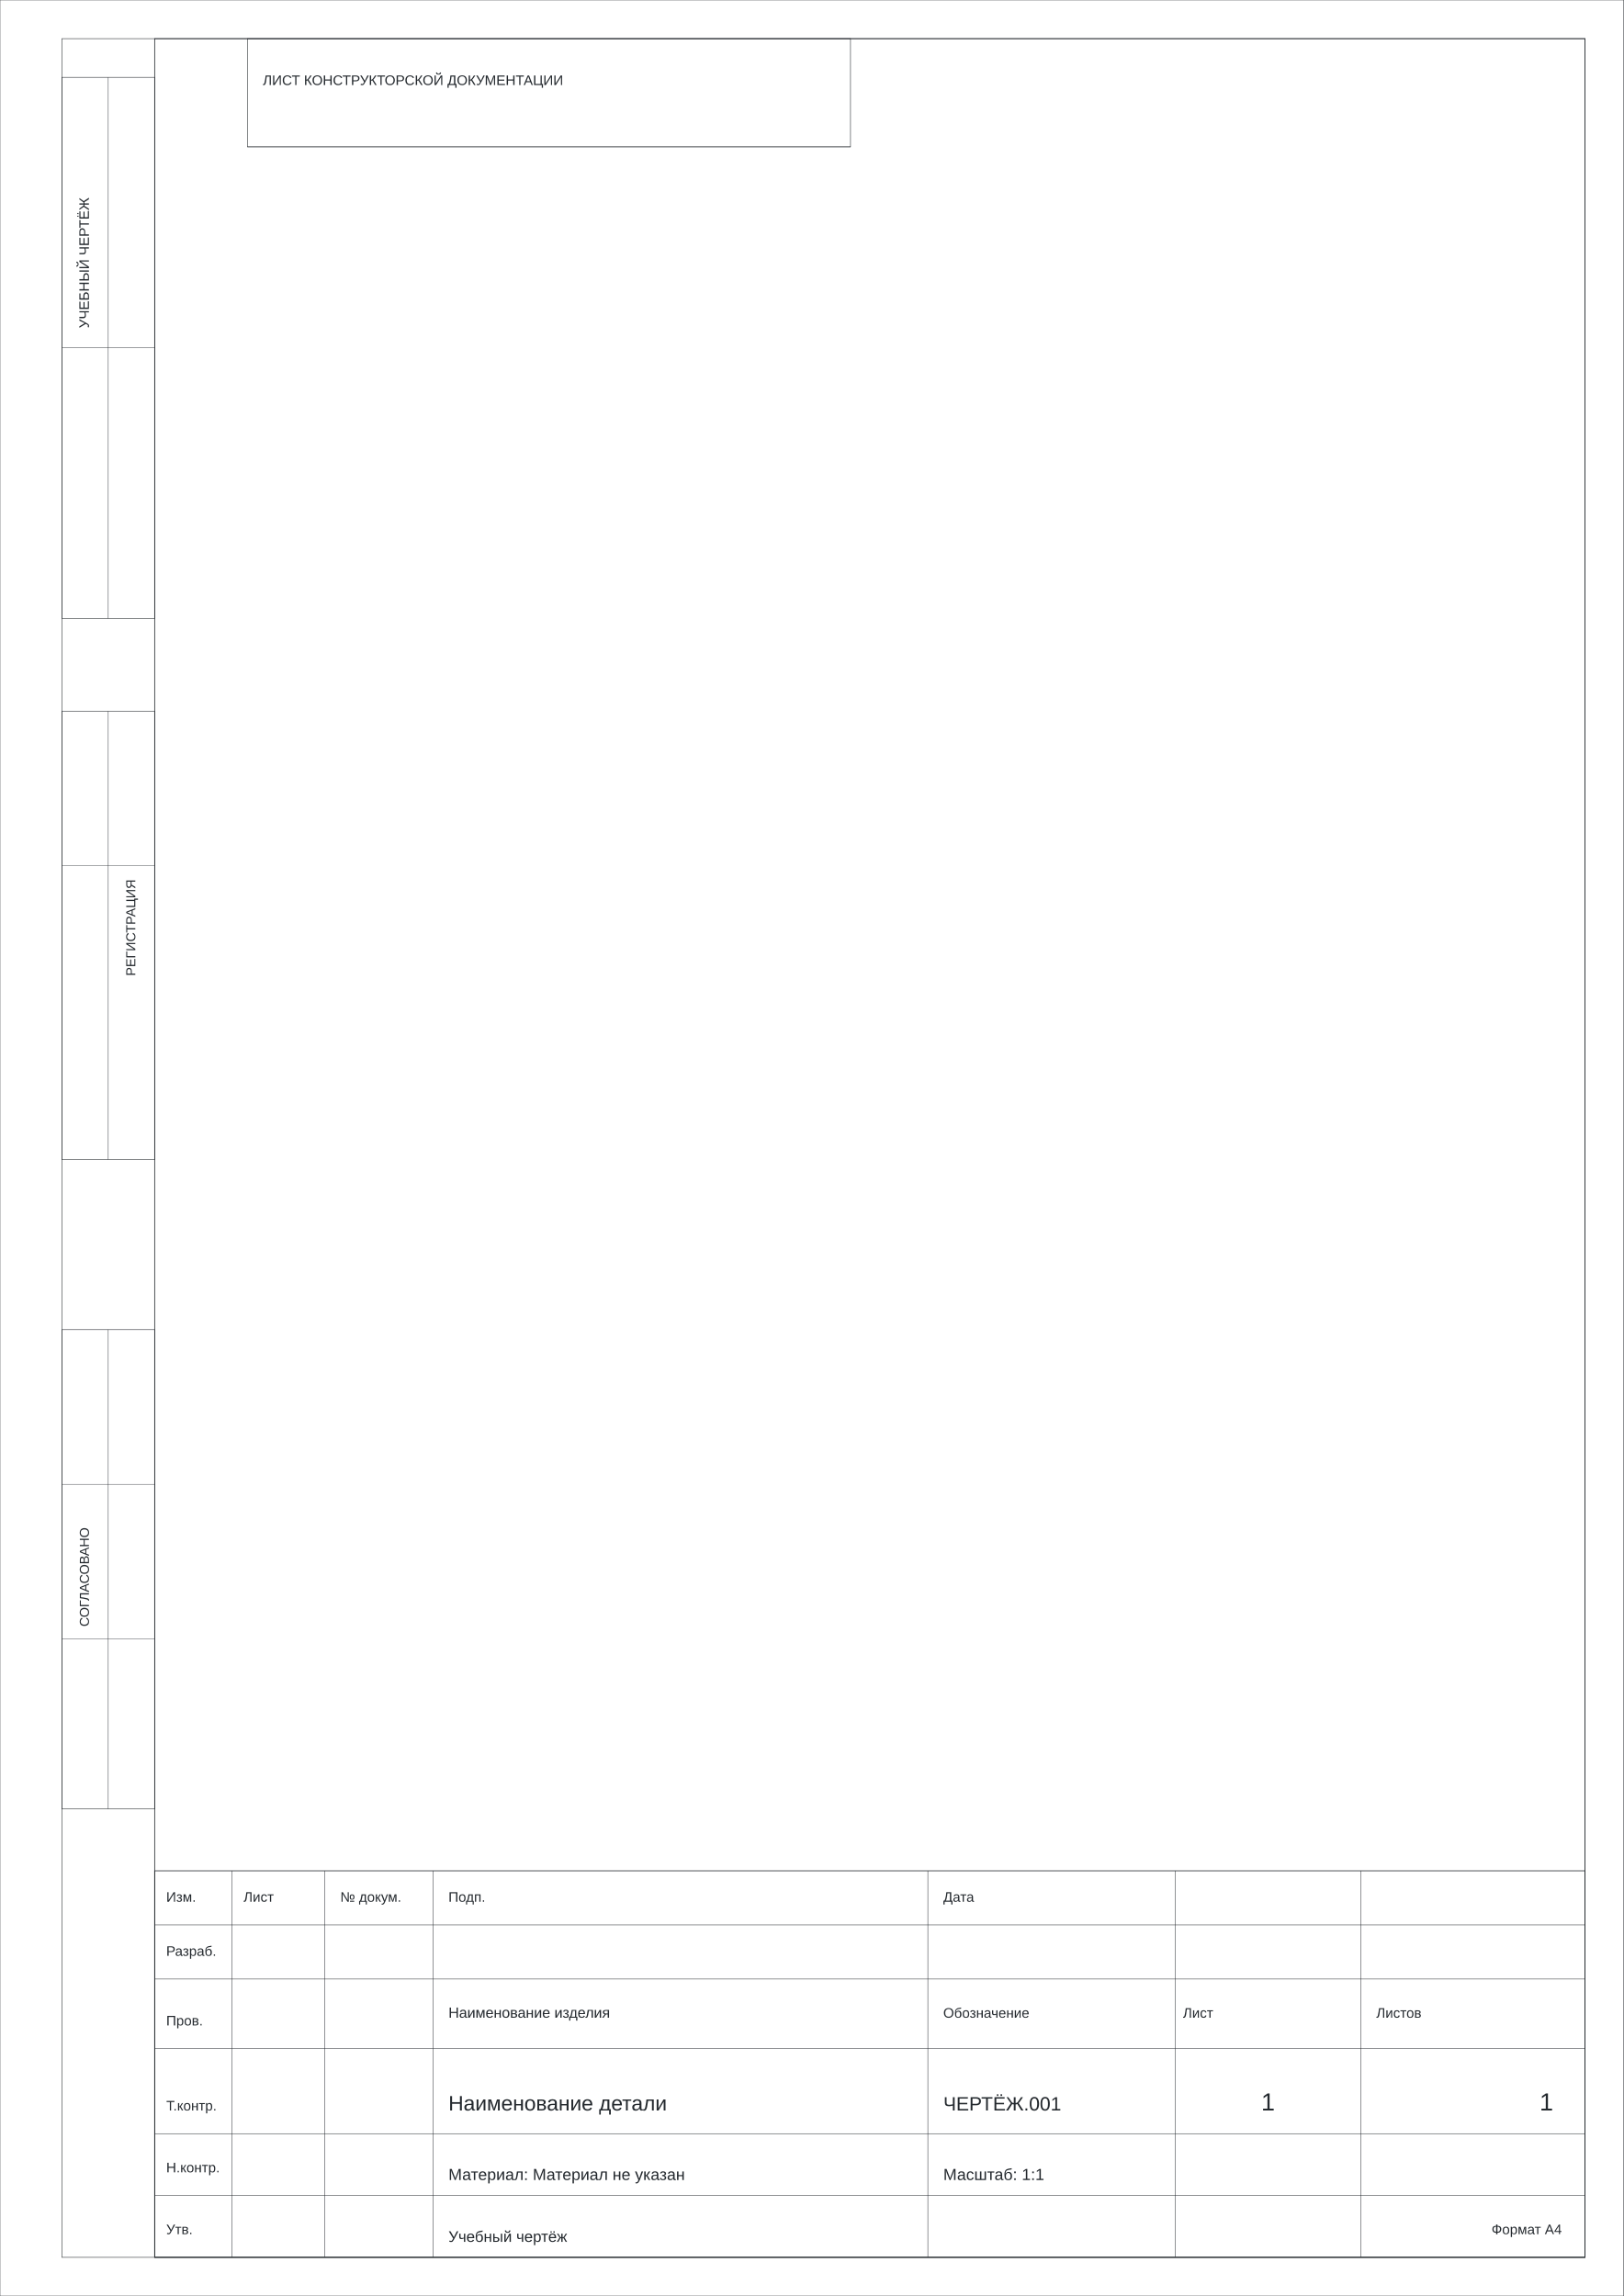
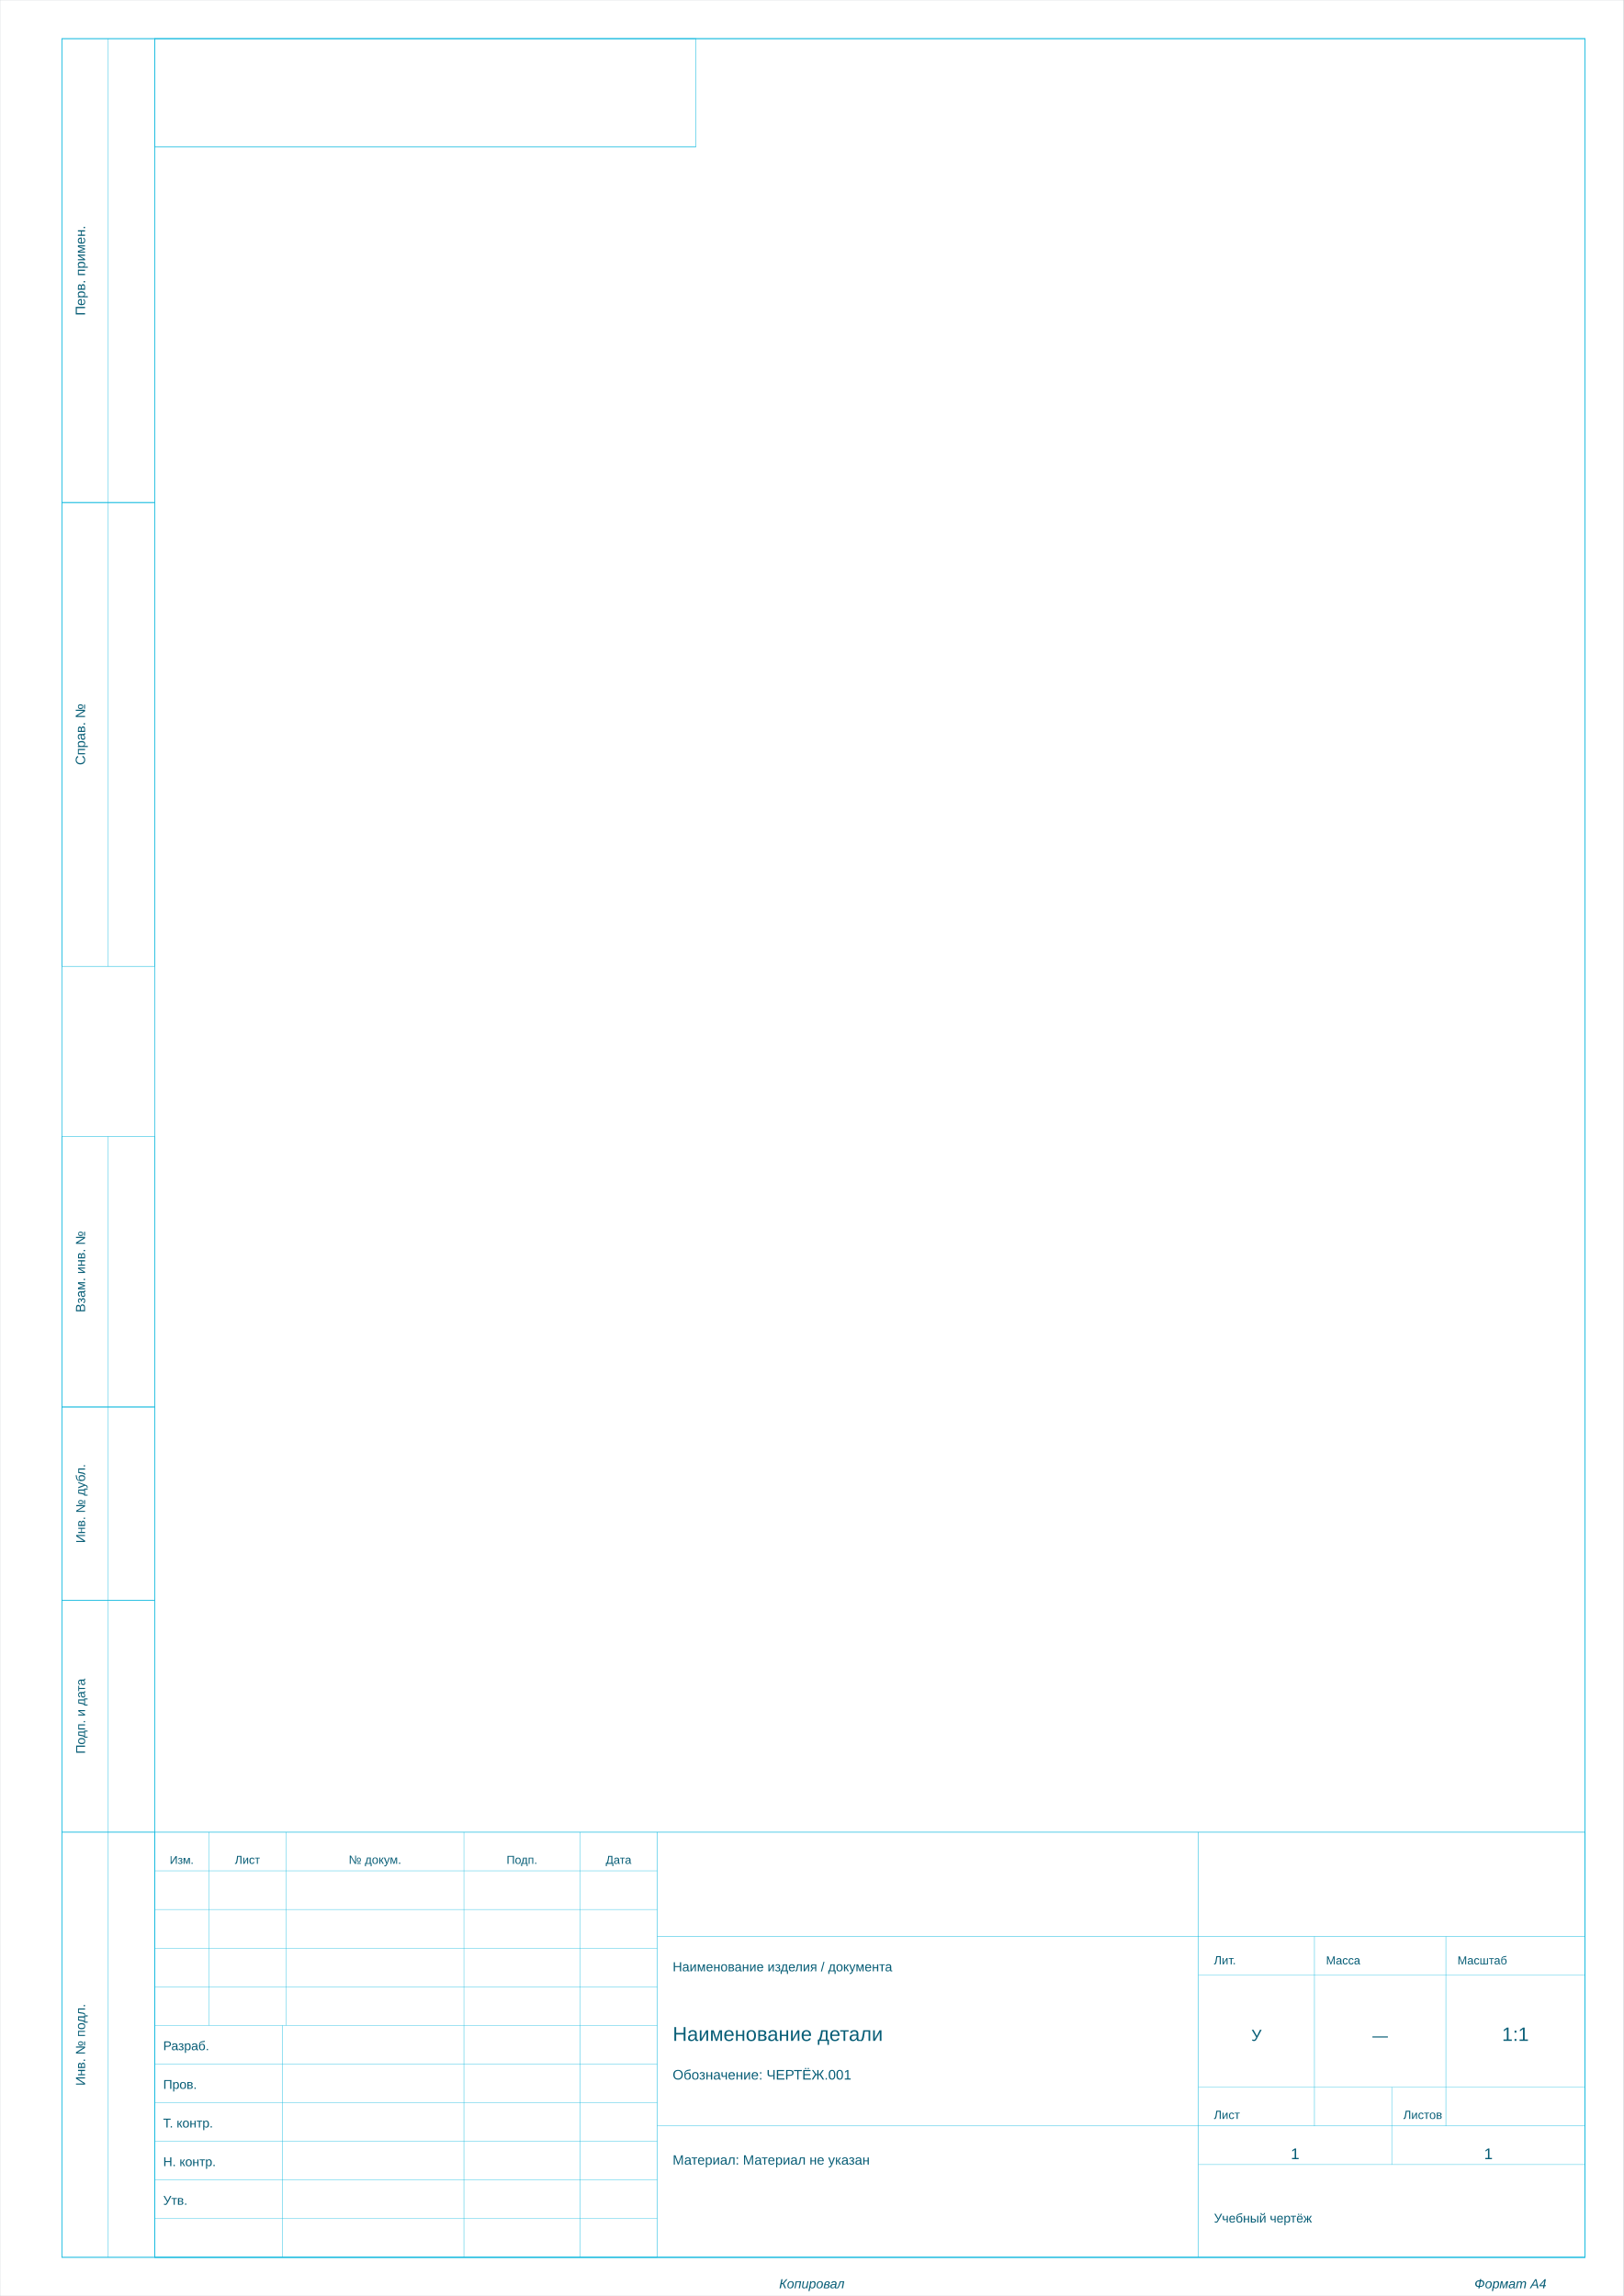
<svg xmlns="http://www.w3.org/2000/svg" width="210mm" height="297mm" viewBox="0 0 210 297">
-   <rect width="210" height="297" fill="white" />
-   <rect x="0" y="0" width="210" height="297" fill="none" stroke="#20252a" stroke-width="0.22" vector-effect="non-scaling-stroke" />
-   <rect x="8" y="5" width="197" height="287" fill="none" stroke="#20252a" stroke-width="0.25" vector-effect="non-scaling-stroke" />
-   <rect x="20" y="5" width="185" height="287" fill="none" stroke="#20252a" stroke-width="0.35" vector-effect="non-scaling-stroke" />
-   <rect x="8" y="10" width="12" height="70" fill="none" stroke="#20252a" stroke-width="0.25" vector-effect="non-scaling-stroke" />
-   <line x1="14" y1="10" x2="14" y2="80" stroke="#20252a" stroke-width="0.2" vector-effect="non-scaling-stroke" />
-   <line x1="8" y1="45" x2="20" y2="45" stroke="#20252a" stroke-width="0.2" vector-effect="non-scaling-stroke" />
-   <rect x="8" y="92" width="12" height="58" fill="none" stroke="#20252a" stroke-width="0.25" vector-effect="non-scaling-stroke" />
-   <line x1="14" y1="92" x2="14" y2="150" stroke="#20252a" stroke-width="0.2" vector-effect="non-scaling-stroke" />
-   <rect x="8" y="172" width="12" height="62" fill="none" stroke="#20252a" stroke-width="0.25" vector-effect="non-scaling-stroke" />
-   <line x1="14" y1="172" x2="14" y2="234" stroke="#20252a" stroke-width="0.2" vector-effect="non-scaling-stroke" />
-   <line x1="8" y1="112" x2="20" y2="112" stroke="#20252a" stroke-width="0.18" vector-effect="non-scaling-stroke" />
-   <line x1="8" y1="192" x2="20" y2="192" stroke="#20252a" stroke-width="0.18" vector-effect="non-scaling-stroke" />
-   <line x1="8" y1="212" x2="20" y2="212" stroke="#20252a" stroke-width="0.18" vector-effect="non-scaling-stroke" />
-   <rect x="32" y="5" width="78" height="14" fill="none" stroke="#20252a" stroke-width="0.25" vector-effect="non-scaling-stroke" />
-   <line x1="32" y1="19" x2="110" y2="19" stroke="#20252a" stroke-width="0.18" vector-effect="non-scaling-stroke" />
-   <text x="34" y="11" font-family="Arial,sans-serif" font-size="1.8" fill="#24292e" text-anchor="start">ЛИСТ КОНСТРУКТОРСКОЙ ДОКУМЕНТАЦИИ</text>
-   <rect x="20" y="242" width="185" height="50" fill="none" stroke="#20252a" stroke-width="0.35" vector-effect="non-scaling-stroke" />
-   <line x1="30" y1="242" x2="30" y2="292" stroke="#20252a" stroke-width="0.22" vector-effect="non-scaling-stroke" />
-   <line x1="42" y1="242" x2="42" y2="292" stroke="#20252a" stroke-width="0.22" vector-effect="non-scaling-stroke" />
-   <line x1="56" y1="242" x2="56" y2="292" stroke="#20252a" stroke-width="0.22" vector-effect="non-scaling-stroke" />
-   <line x1="120" y1="242" x2="120" y2="292" stroke="#20252a" stroke-width="0.22" vector-effect="non-scaling-stroke" />
-   <line x1="152" y1="242" x2="152" y2="292" stroke="#20252a" stroke-width="0.22" vector-effect="non-scaling-stroke" />
-   <line x1="176" y1="242" x2="176" y2="292" stroke="#20252a" stroke-width="0.22" vector-effect="non-scaling-stroke" />
-   <line x1="20" y1="249" x2="205" y2="249" stroke="#20252a" stroke-width="0.22" vector-effect="non-scaling-stroke" />
-   <line x1="20" y1="256" x2="205" y2="256" stroke="#20252a" stroke-width="0.22" vector-effect="non-scaling-stroke" />
-   <line x1="20" y1="265" x2="205" y2="265" stroke="#20252a" stroke-width="0.22" vector-effect="non-scaling-stroke" />
-   <line x1="20" y1="276" x2="205" y2="276" stroke="#20252a" stroke-width="0.22" vector-effect="non-scaling-stroke" />
-   <line x1="20" y1="284" x2="205" y2="284" stroke="#20252a" stroke-width="0.22" vector-effect="non-scaling-stroke" />
-   <text x="21.5" y="246" font-family="Arial,sans-serif" font-size="1.8" fill="#24292e" text-anchor="start">Изм.</text>
-   <text x="31.5" y="246" font-family="Arial,sans-serif" font-size="1.8" fill="#24292e" text-anchor="start">Лист</text>
-   <text x="44" y="246" font-family="Arial,sans-serif" font-size="1.8" fill="#24292e" text-anchor="start">№ докум.</text>
-   <text x="58" y="246" font-family="Arial,sans-serif" font-size="1.8" fill="#24292e" text-anchor="start">Подп.</text>
-   <text x="122" y="246" font-family="Arial,sans-serif" font-size="1.8" fill="#24292e" text-anchor="start">Дата</text>
-   <text x="21.5" y="253" font-family="Arial,sans-serif" font-size="1.8" fill="#24292e" text-anchor="start">Разраб.</text>
-   <text x="21.5" y="262" font-family="Arial,sans-serif" font-size="1.8" fill="#24292e" text-anchor="start">Пров.</text>
-   <text x="21.5" y="273" font-family="Arial,sans-serif" font-size="1.8" fill="#24292e" text-anchor="start">Т.контр.</text>
-   <text x="21.5" y="281" font-family="Arial,sans-serif" font-size="1.8" fill="#24292e" text-anchor="start">Н.контр.</text>
-   <text x="21.5" y="289" font-family="Arial,sans-serif" font-size="1.8" fill="#24292e" text-anchor="start">Утв.</text>
-   <text x="58" y="261" font-family="Arial,sans-serif" font-size="1.9" fill="#24292e" text-anchor="start">Наименование изделия</text>
-   <text x="58" y="273" font-family="Arial,sans-serif" font-size="2.7" fill="#24292e" text-anchor="start">Наименование детали</text>
-   <text x="58" y="282" font-family="Arial,sans-serif" font-size="2.1" fill="#24292e" text-anchor="start">Материал: Материал не указан</text>
-   <text x="58" y="290" font-family="Arial,sans-serif" font-size="2" fill="#24292e" text-anchor="start">Учебный чертёж</text>
-   <text x="122" y="261" font-family="Arial,sans-serif" font-size="1.8" fill="#24292e" text-anchor="start">Обозначение</text>
-   <text x="122" y="273" font-family="Arial,sans-serif" font-size="2.5" fill="#24292e" text-anchor="start">ЧЕРТЁЖ.001</text>
-   <text x="122" y="282" font-family="Arial,sans-serif" font-size="2.1" fill="#24292e" text-anchor="start">Масштаб: 1:1</text>
-   <text x="153" y="261" font-family="Arial,sans-serif" font-size="1.8" fill="#24292e" text-anchor="start">Лист</text>
-   <text x="164" y="273" font-family="Arial,sans-serif" font-size="3.2" fill="#24292e" text-anchor="middle">1</text>
-   <text x="178" y="261" font-family="Arial,sans-serif" font-size="1.8" fill="#24292e" text-anchor="start">Листов</text>
-   <text x="200" y="273" font-family="Arial,sans-serif" font-size="3.2" fill="#24292e" text-anchor="middle">1</text>
-   <text x="202" y="289" font-family="Arial,sans-serif" font-size="1.8" fill="#24292e" text-anchor="end">Формат A4</text>
-   <text x="11.5" y="34" font-family="Arial,sans-serif" font-size="1.8" fill="#24292e" text-anchor="middle" transform="rotate(-90 11.5 34)">УЧЕБНЫЙ ЧЕРТЁЖ</text>
-   <text x="17.5" y="120" font-family="Arial,sans-serif" font-size="1.7" fill="#24292e" text-anchor="middle" transform="rotate(-90 17.5 120)">РЕГИСТРАЦИЯ</text>
-   <text x="11.5" y="204" font-family="Arial,sans-serif" font-size="1.7" fill="#24292e" text-anchor="middle" transform="rotate(-90 11.5 204)">СОГЛАСОВАНО</text>
+   <rect width="210" height="297" fill="#fff" />
+   <rect x="0" y="0" width="210" height="297" fill="none" stroke="#9aa5ad" stroke-width="0.12" vector-effect="non-scaling-stroke" />
+   <rect x="8" y="5" width="197" height="287" fill="none" stroke="#12b9df" stroke-width="0.32" vector-effect="non-scaling-stroke" />
+   <rect x="20" y="5" width="185" height="287" fill="none" stroke="#12b9df" stroke-width="0.32" vector-effect="non-scaling-stroke" />
+   <rect x="8" y="5" width="12" height="60" fill="none" stroke="#12b9df" stroke-width="0.24" vector-effect="non-scaling-stroke" />
+   <line x1="14" y1="5" x2="14" y2="65" stroke="#12b9df" stroke-width="0.2" fill="none" vector-effect="non-scaling-stroke" />
+   <line x1="8" y1="65" x2="20" y2="65" stroke="#12b9df" stroke-width="0.2" fill="none" vector-effect="non-scaling-stroke" />
+   <rect x="8" y="65" width="12" height="60" fill="none" stroke="#12b9df" stroke-width="0.24" vector-effect="non-scaling-stroke" />
+   <line x1="14" y1="65" x2="14" y2="125" stroke="#12b9df" stroke-width="0.2" fill="none" vector-effect="non-scaling-stroke" />
+   <rect x="8" y="147" width="12" height="35" fill="none" stroke="#12b9df" stroke-width="0.24" vector-effect="non-scaling-stroke" />
+   <line x1="14" y1="147" x2="14" y2="182" stroke="#12b9df" stroke-width="0.2" fill="none" vector-effect="non-scaling-stroke" />
+   <line x1="8" y1="182" x2="20" y2="182" stroke="#12b9df" stroke-width="0.2" fill="none" vector-effect="non-scaling-stroke" />
+   <rect x="8" y="182" width="12" height="25" fill="none" stroke="#12b9df" stroke-width="0.24" vector-effect="non-scaling-stroke" />
+   <line x1="14" y1="182" x2="14" y2="207" stroke="#12b9df" stroke-width="0.2" fill="none" vector-effect="non-scaling-stroke" />
+   <line x1="8" y1="207" x2="20" y2="207" stroke="#12b9df" stroke-width="0.2" fill="none" vector-effect="non-scaling-stroke" />
+   <rect x="8" y="207" width="12" height="30" fill="none" stroke="#12b9df" stroke-width="0.24" vector-effect="non-scaling-stroke" />
+   <line x1="14" y1="207" x2="14" y2="237" stroke="#12b9df" stroke-width="0.2" fill="none" vector-effect="non-scaling-stroke" />
+   <rect x="8" y="237" width="12" height="55" fill="none" stroke="#12b9df" stroke-width="0.24" vector-effect="non-scaling-stroke" />
+   <line x1="14" y1="237" x2="14" y2="292" stroke="#12b9df" stroke-width="0.2" fill="none" vector-effect="non-scaling-stroke" />
+   <rect x="20" y="5" width="70" height="14" fill="none" stroke="#12b9df" stroke-width="0.24" vector-effect="non-scaling-stroke" />
+   <line x1="20" y1="19" x2="90" y2="19" stroke="#12b9df" stroke-width="0.18" fill="none" vector-effect="non-scaling-stroke" />
+   <rect x="20" y="237" width="185" height="55" fill="none" stroke="#12b9df" stroke-width="0.32" vector-effect="non-scaling-stroke" />
+   <line x1="85" y1="237" x2="85" y2="292" stroke="#12b9df" stroke-width="0.24" fill="none" vector-effect="non-scaling-stroke" />
+   <line x1="155" y1="237" x2="155" y2="292" stroke="#12b9df" stroke-width="0.24" fill="none" vector-effect="non-scaling-stroke" />
+   <line x1="27" y1="237" x2="27" y2="262" stroke="#12b9df" stroke-width="0.18" fill="none" vector-effect="non-scaling-stroke" />
+   <line x1="37" y1="237" x2="37" y2="262" stroke="#12b9df" stroke-width="0.18" fill="none" vector-effect="non-scaling-stroke" />
+   <line x1="60" y1="237" x2="60" y2="262" stroke="#12b9df" stroke-width="0.18" fill="none" vector-effect="non-scaling-stroke" />
+   <line x1="75" y1="237" x2="75" y2="262" stroke="#12b9df" stroke-width="0.18" fill="none" vector-effect="non-scaling-stroke" />
+   <line x1="20" y1="242" x2="85" y2="242" stroke="#12b9df" stroke-width="0.18" fill="none" vector-effect="non-scaling-stroke" />
+   <line x1="20" y1="247" x2="85" y2="247" stroke="#12b9df" stroke-width="0.18" fill="none" vector-effect="non-scaling-stroke" />
+   <line x1="20" y1="252" x2="85" y2="252" stroke="#12b9df" stroke-width="0.18" fill="none" vector-effect="non-scaling-stroke" />
+   <line x1="20" y1="257" x2="85" y2="257" stroke="#12b9df" stroke-width="0.18" fill="none" vector-effect="non-scaling-stroke" />
+   <line x1="20" y1="262" x2="85" y2="262" stroke="#12b9df" stroke-width="0.18" fill="none" vector-effect="non-scaling-stroke" />
+   <text x="23.5" y="241.1" font-family="Arial, sans-serif" font-size="1.45" fill="#075d76" text-anchor="middle">Изм.</text>
+   <text x="32" y="241.1" font-family="Arial, sans-serif" font-size="1.5" fill="#075d76" text-anchor="middle">Лист</text>
+   <text x="48.5" y="241.1" font-family="Arial, sans-serif" font-size="1.55" fill="#075d76" text-anchor="middle">№ докум.</text>
+   <text x="67.5" y="241.1" font-family="Arial, sans-serif" font-size="1.5" fill="#075d76" text-anchor="middle">Подп.</text>
+   <text x="80" y="241.1" font-family="Arial, sans-serif" font-size="1.5" fill="#075d76" text-anchor="middle">Дата</text>
+   <line x1="36.5" y1="262" x2="36.5" y2="292" stroke="#12b9df" stroke-width="0.2" fill="none" vector-effect="non-scaling-stroke" />
+   <line x1="60" y1="262" x2="60" y2="292" stroke="#12b9df" stroke-width="0.2" fill="none" vector-effect="non-scaling-stroke" />
+   <line x1="75" y1="262" x2="75" y2="292" stroke="#12b9df" stroke-width="0.2" fill="none" vector-effect="non-scaling-stroke" />
+   <line x1="20" y1="267" x2="85" y2="267" stroke="#12b9df" stroke-width="0.18" fill="none" vector-effect="non-scaling-stroke" />
+   <line x1="20" y1="272" x2="85" y2="272" stroke="#12b9df" stroke-width="0.18" fill="none" vector-effect="non-scaling-stroke" />
+   <line x1="20" y1="277" x2="85" y2="277" stroke="#12b9df" stroke-width="0.18" fill="none" vector-effect="non-scaling-stroke" />
+   <line x1="20" y1="282" x2="85" y2="282" stroke="#12b9df" stroke-width="0.18" fill="none" vector-effect="non-scaling-stroke" />
+   <line x1="20" y1="287" x2="85" y2="287" stroke="#12b9df" stroke-width="0.18" fill="none" vector-effect="non-scaling-stroke" />
+   <line x1="20" y1="292" x2="85" y2="292" stroke="#12b9df" stroke-width="0.18" fill="none" vector-effect="non-scaling-stroke" />
+   <text x="21.1" y="265.2" font-family="Arial, sans-serif" font-size="1.65" fill="#075d76" text-anchor="start">Разраб.</text>
+   <text x="21.1" y="270.2" font-family="Arial, sans-serif" font-size="1.65" fill="#075d76" text-anchor="start">Пров.</text>
+   <text x="21.1" y="275.2" font-family="Arial, sans-serif" font-size="1.65" fill="#075d76" text-anchor="start">Т. контр.</text>
+   <text x="21.1" y="280.2" font-family="Arial, sans-serif" font-size="1.65" fill="#075d76" text-anchor="start">Н. контр.</text>
+   <text x="21.1" y="285.2" font-family="Arial, sans-serif" font-size="1.65" fill="#075d76" text-anchor="start">Утв.</text>
+   <line x1="85" y1="250.5" x2="205" y2="250.5" stroke="#12b9df" stroke-width="0.22" fill="none" vector-effect="non-scaling-stroke" />
+   <line x1="85" y1="275" x2="155" y2="275" stroke="#12b9df" stroke-width="0.2" fill="none" vector-effect="non-scaling-stroke" />
+   <text x="87" y="255" font-family="Arial, sans-serif" font-size="1.7" fill="#075d76" text-anchor="start">Наименование изделия / документа</text>
+   <text x="87" y="264" font-family="Arial, sans-serif" font-size="2.6" fill="#075d76" text-anchor="start">Наименование детали</text>
+   <text x="87" y="269" font-family="Arial, sans-serif" font-size="1.8" fill="#075d76" text-anchor="start">Обозначение: ЧЕРТЁЖ.001</text>
+   <text x="87" y="280" font-family="Arial, sans-serif" font-size="1.75" fill="#075d76" text-anchor="start">Материал: Материал не указан</text>
+   <line x1="170" y1="250.5" x2="170" y2="275" stroke="#12b9df" stroke-width="0.2" fill="none" vector-effect="non-scaling-stroke" />
+   <line x1="187" y1="250.5" x2="187" y2="275" stroke="#12b9df" stroke-width="0.2" fill="none" vector-effect="non-scaling-stroke" />
+   <line x1="155" y1="255.5" x2="205" y2="255.5" stroke="#12b9df" stroke-width="0.16" fill="none" vector-effect="non-scaling-stroke" />
+   <line x1="155" y1="270" x2="205" y2="270" stroke="#12b9df" stroke-width="0.16" fill="none" vector-effect="non-scaling-stroke" />
+   <line x1="180" y1="270" x2="180" y2="280" stroke="#12b9df" stroke-width="0.18" fill="none" vector-effect="non-scaling-stroke" />
+   <line x1="155" y1="275" x2="205" y2="275" stroke="#12b9df" stroke-width="0.2" fill="none" vector-effect="non-scaling-stroke" />
+   <line x1="155" y1="280" x2="205" y2="280" stroke="#12b9df" stroke-width="0.18" fill="none" vector-effect="non-scaling-stroke" />
+   <text x="157" y="254.1" font-family="Arial, sans-serif" font-size="1.55" fill="#075d76" text-anchor="start">Лит.</text>
+   <text x="171.5" y="254.1" font-family="Arial, sans-serif" font-size="1.5" fill="#075d76" text-anchor="start">Масса</text>
+   <text x="188.5" y="254.1" font-family="Arial, sans-serif" font-size="1.5" fill="#075d76" text-anchor="start">Масштаб</text>
+   <text x="162.5" y="264" font-family="Arial, sans-serif" font-size="2.1" fill="#075d76" text-anchor="middle">У</text>
+   <text x="178.5" y="264" font-family="Arial, sans-serif" font-size="2" fill="#075d76" text-anchor="middle">—</text>
+   <text x="196" y="264" font-family="Arial, sans-serif" font-size="2.5" fill="#075d76" text-anchor="middle">1:1</text>
+   <text x="157" y="274.1" font-family="Arial, sans-serif" font-size="1.55" fill="#075d76" text-anchor="start">Лист</text>
+   <text x="181.5" y="274.1" font-family="Arial, sans-serif" font-size="1.55" fill="#075d76" text-anchor="start">Листов</text>
+   <text x="167.5" y="279.3" font-family="Arial, sans-serif" font-size="2" fill="#075d76" text-anchor="middle">1</text>
+   <text x="192.5" y="279.3" font-family="Arial, sans-serif" font-size="2" fill="#075d76" text-anchor="middle">1</text>
+   <text x="157" y="287.5" font-family="Arial, sans-serif" font-size="1.65" fill="#075d76" text-anchor="start">Учебный чертёж</text>
+   <text x="11" y="35" font-family="Arial, sans-serif" font-size="1.75" fill="#075d76" text-anchor="middle" transform="rotate(-90 11 35)">Перв. примен.</text>
+   <text x="11" y="95" font-family="Arial, sans-serif" font-size="1.75" fill="#075d76" text-anchor="middle" transform="rotate(-90 11 95)">Справ. №</text>
+   <text x="11" y="164.5" font-family="Arial, sans-serif" font-size="1.7" fill="#075d76" text-anchor="middle" transform="rotate(-90 11 164.5)">Взам. инв. №</text>
+   <text x="11" y="194.5" font-family="Arial, sans-serif" font-size="1.65" fill="#075d76" text-anchor="middle" transform="rotate(-90 11 194.5)">Инв. № дубл.</text>
+   <text x="11" y="222" font-family="Arial, sans-serif" font-size="1.65" fill="#075d76" text-anchor="middle" transform="rotate(-90 11 222)">Подп. и дата</text>
+   <text x="11" y="264.5" font-family="Arial, sans-serif" font-size="1.7" fill="#075d76" text-anchor="middle" transform="rotate(-90 11 264.5)">Инв. № подл.</text>
+   <text x="105" y="296" font-family="Arial, sans-serif" font-size="1.7" fill="#075d76" text-anchor="middle" font-style="italic">Копировал</text>
+   <text x="200" y="296" font-family="Arial, sans-serif" font-size="1.7" fill="#075d76" text-anchor="end" font-style="italic">Формат  A4</text>
</svg>
